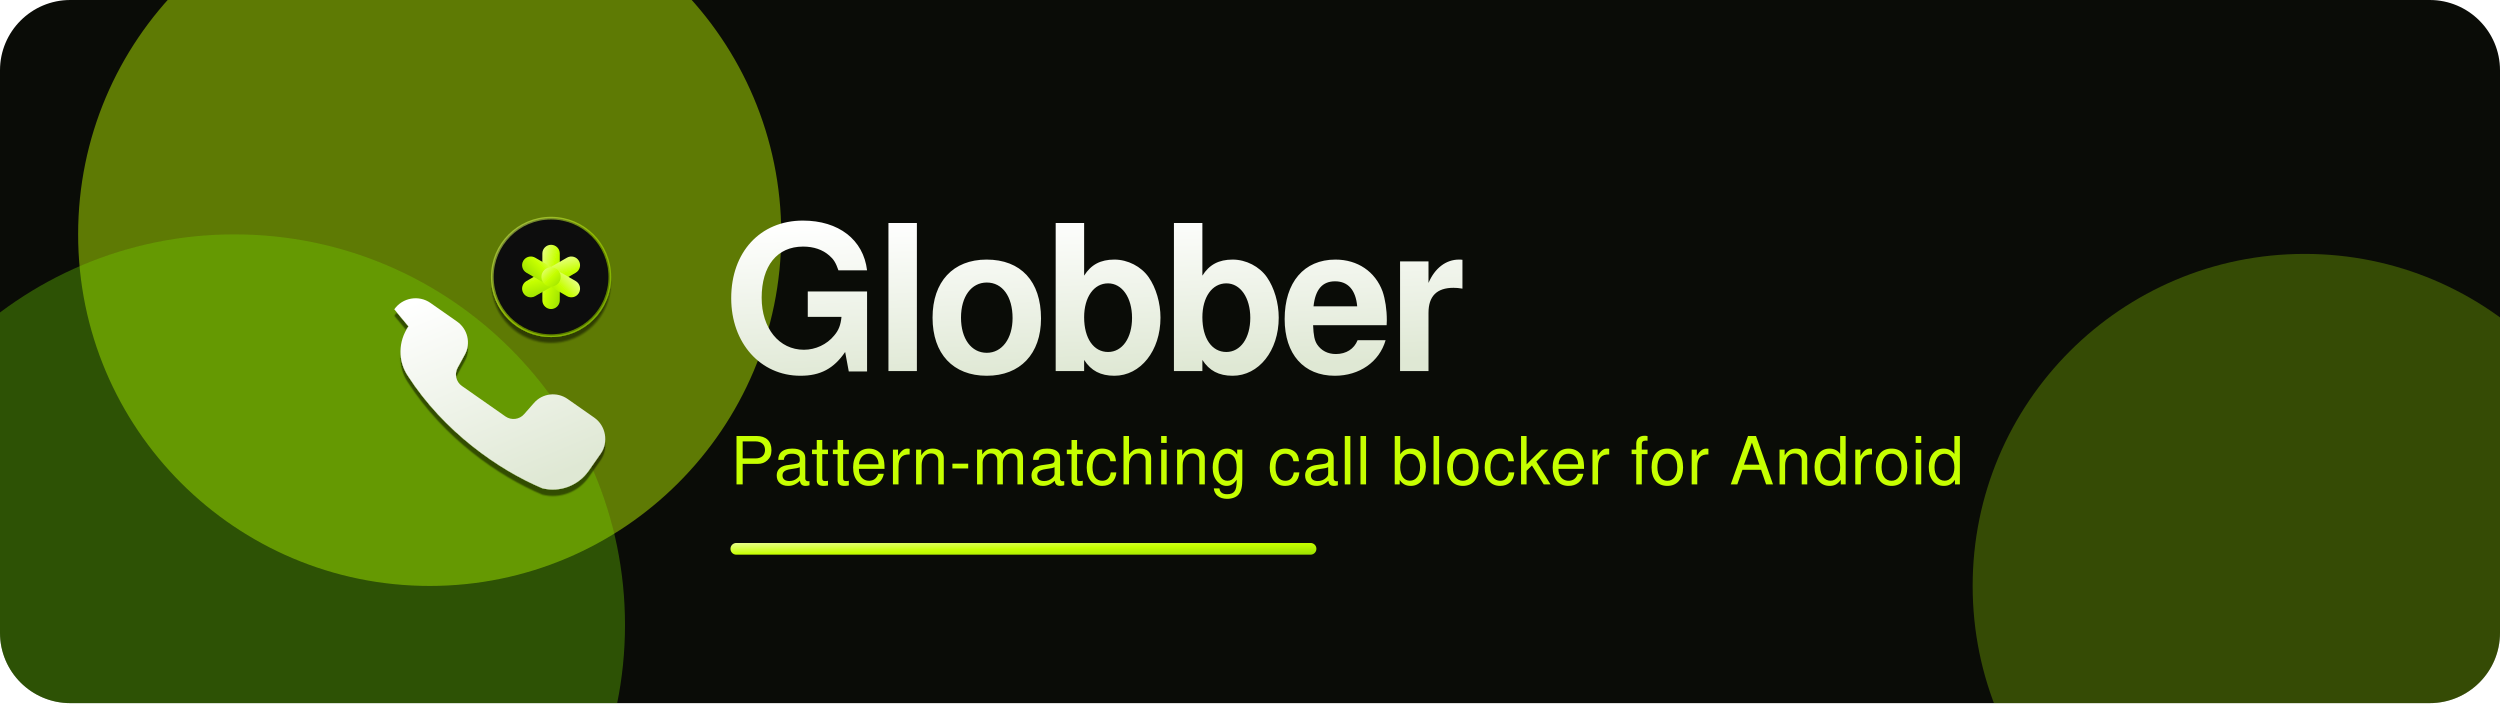
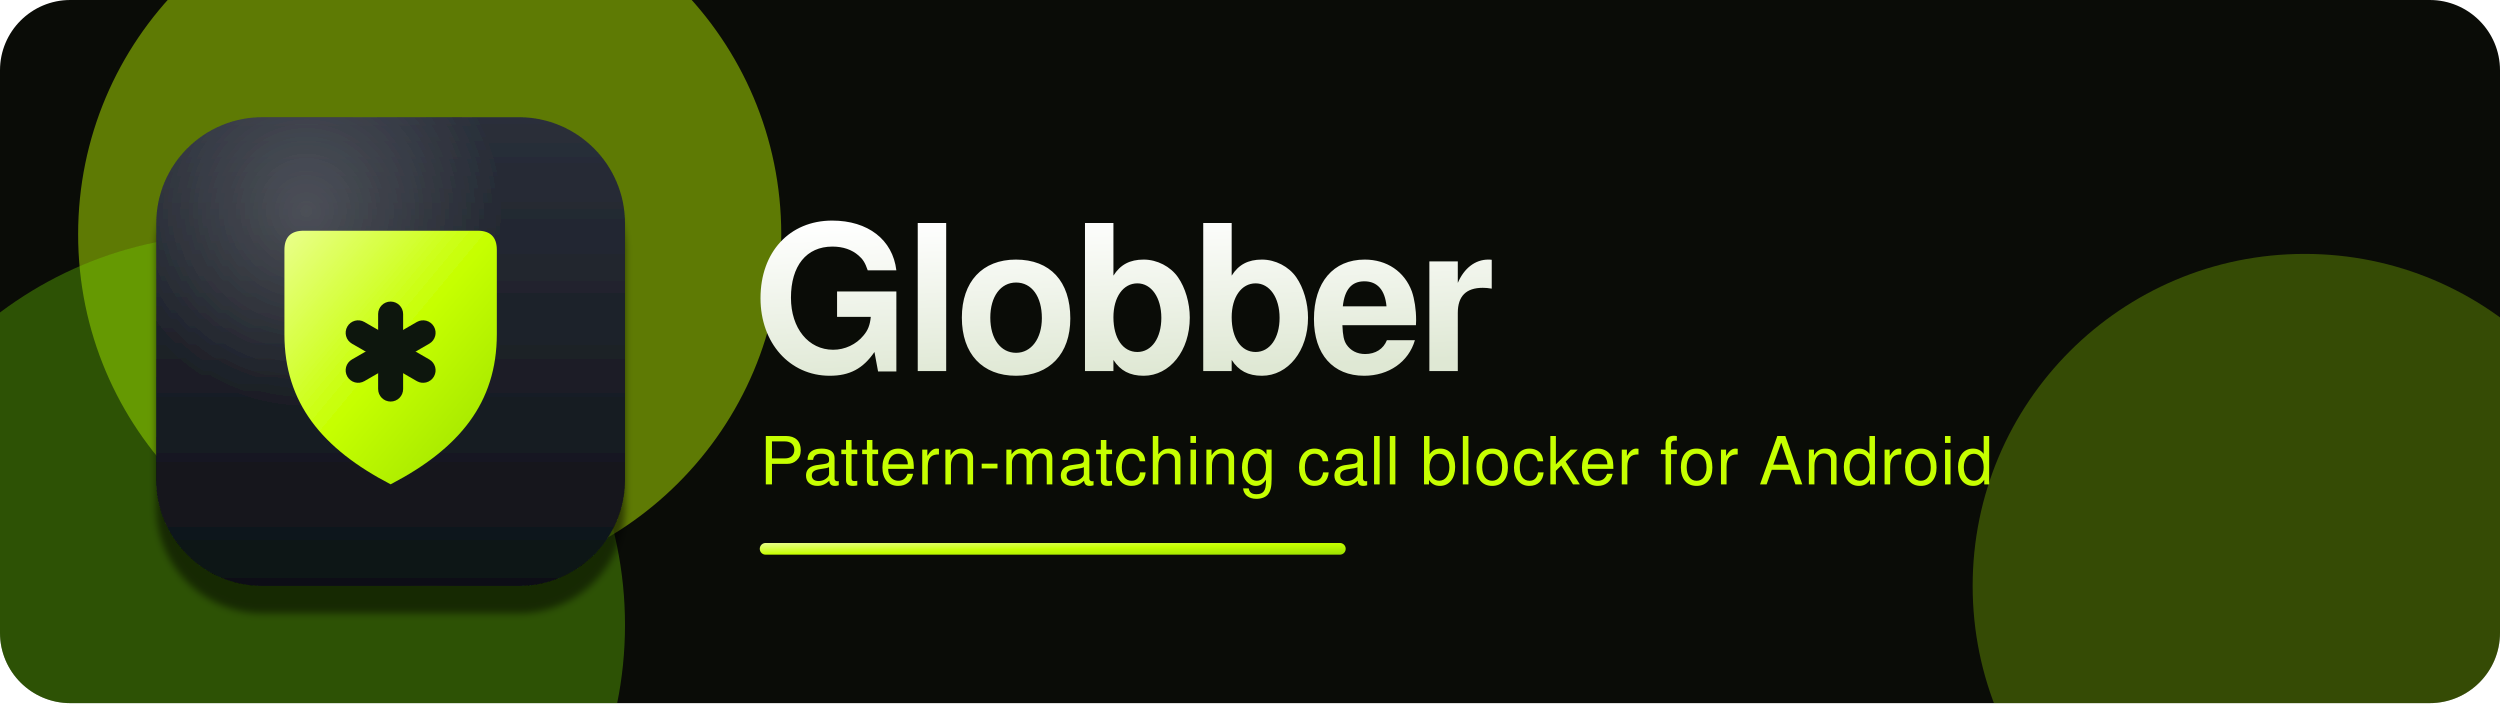
<svg xmlns="http://www.w3.org/2000/svg" width="1280" height="360" viewBox="0 0 1280 360">
  <defs>
    <clipPath id="round">
      <rect x="0" y="0" width="1280" height="360" rx="36" />
    </clipPath>
    <linearGradient id="lime" x1="0" y1="0" x2="1" y2="1">
      <stop offset="0" stop-color="#EAFF8C" />
      <stop offset="0.5" stop-color="#C6FF00" />
      <stop offset="1" stop-color="#9BE000" />
    </linearGradient>
    <linearGradient id="white" x1="0.2" y1="0" x2="0.4" y2="1">
      <stop offset="0" stop-color="#ffffff" />
      <stop offset="1" stop-color="#DFE8D4" />
    </linearGradient>
+     <linearGradient id="graphite" x1="0" y1="0" x2="0" y2="1">
+       <stop offset="0" stop-color="#2A2F3A" />
+       <stop offset="1" stop-color="#0E1116" />
+     </linearGradient>
+     <radialGradient id="tileGlow" cx="0.32" cy="0.2" r="0.7">
+       <stop offset="0" stop-color="#FFFFFF" stop-opacity="0.18" />
+       <stop offset="0.6" stop-color="#FFFFFF" stop-opacity="0" />
+     </radialGradient>
    <filter id="blur" x="-50%" y="-50%" width="200%" height="200%">
      <feGaussianBlur stdDev="70" />
    </filter>
    <filter id="shadow" x="-40%" y="-40%" width="180%" height="180%">
      <feDropShadow dx="0" dy="14" stdDev="20" flood-color="#000000" flood-opacity="0.5" />
    </filter>
  </defs>
  <g clip-path="url(#round)">
    <rect width="1280" height="360" fill="#0a0c07" />
    <g filter="url(#blur)">
      <circle cx="220" cy="120" r="180" fill="#C6FF00" opacity="0.45" />
      <circle cx="120" cy="320" r="200" fill="#6FD400" opacity="0.35" />
      <circle cx="1180" cy="300" r="170" fill="#9BE000" opacity="0.30" />
    </g>
-     <g transform="translate(120 60) scale(0.235)" filter="url(#shadow)">
-       <path fill="url(#white)" transform="rotate(-10 512 540)" d="M372 392                c 22 -22 58 -22 80 0                l 50 50 c 20 20 22 52 4 74                l -20 25 c -10 12 -9 30 2 41                l 82 82 c 11 11 29 12 41 2                l 25 -20 c 22 -18 54 -16 74 4                l 50 50 c 22 22 22 58 0 80                l -32 32 c -28 28 -70 36 -106 20                C 535 776 432 673 376 540                c -16 -36 -8 -78 20 -106 Z" />
-       <g transform="translate(690 348)">
-         <circle r="128" fill="#0a0c07" />
-         <circle r="128" fill="none" stroke="url(#lime)" stroke-width="6" opacity="0.5" />
-         <g fill="url(#lime)">
-           <rect x="-19" y="-70" width="38" height="140" rx="19" />
-           <rect x="-19" y="-70" width="38" height="140" rx="19" transform="rotate(60)" />
-           <rect x="-19" y="-70" width="38" height="140" rx="19" transform="rotate(120)" />
-           <circle r="21" />
+     <g transform="translate(80 60)" filter="url(#shadow)">
+       <g transform="scale(0.234375)">
+         <rect width="1024" height="1024" rx="232" fill="url(#graphite)" />
+         <rect width="1024" height="1024" rx="232" fill="url(#tileGlow)" />
+         <path d="M322 248 L702 248 Q744 248 744 290 L744 474                  C744 624 662 724 512 802 C362 724 280 624 280 474 L280 290                  Q280 248 322 248 Z" fill="url(#lime)" />
+         <g transform="translate(512 512) scale(1.05)" fill="#11140C">
+           <rect x="-26" y="-104" width="52" height="208" rx="26" />
+           <rect x="-26" y="-104" width="52" height="208" rx="26" transform="rotate(60)" />
+           <rect x="-26" y="-104" width="52" height="208" rx="26" transform="rotate(120)" />
+           <circle r="30" />
        </g>
      </g>
    </g>
-     <text x="370" y="190" font-family="'SF Pro Display','Segoe UI',Helvetica,Arial,sans-serif" font-size="104" font-weight="800" fill="url(#white)" letter-spacing="-3">Globber</text>
-     <text x="374" y="248" font-family="'SF Pro Text','Segoe UI',Helvetica,Arial,sans-serif" font-size="34" font-weight="500" fill="#C6FF00" letter-spacing="0.5">Pattern-matching call blocker for Android</text>
-     <rect x="374" y="278" width="300" height="6" rx="3" fill="url(#lime)" />
+     <text x="385" y="190" font-family="'SF Pro Display','Segoe UI',Helvetica,Arial,sans-serif" font-size="104" font-weight="800" fill="url(#white)" letter-spacing="-3">Globber</text>
+     <text x="389" y="248" font-family="'SF Pro Text','Segoe UI',Helvetica,Arial,sans-serif" font-size="34" font-weight="500" fill="#C6FF00" letter-spacing="0.5">Pattern-matching call blocker for Android</text>
+     <rect x="389" y="278" width="300" height="6" rx="3" fill="url(#lime)" />
  </g>
</svg>
